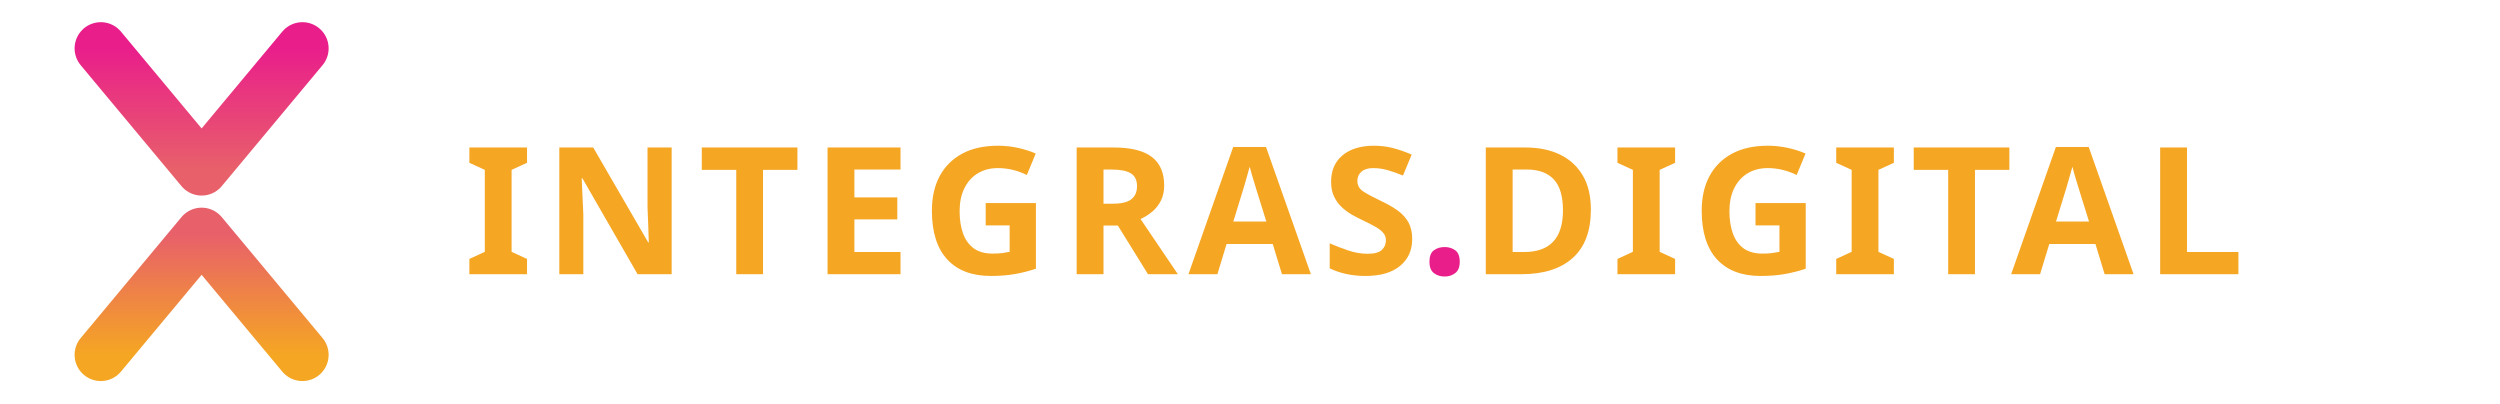
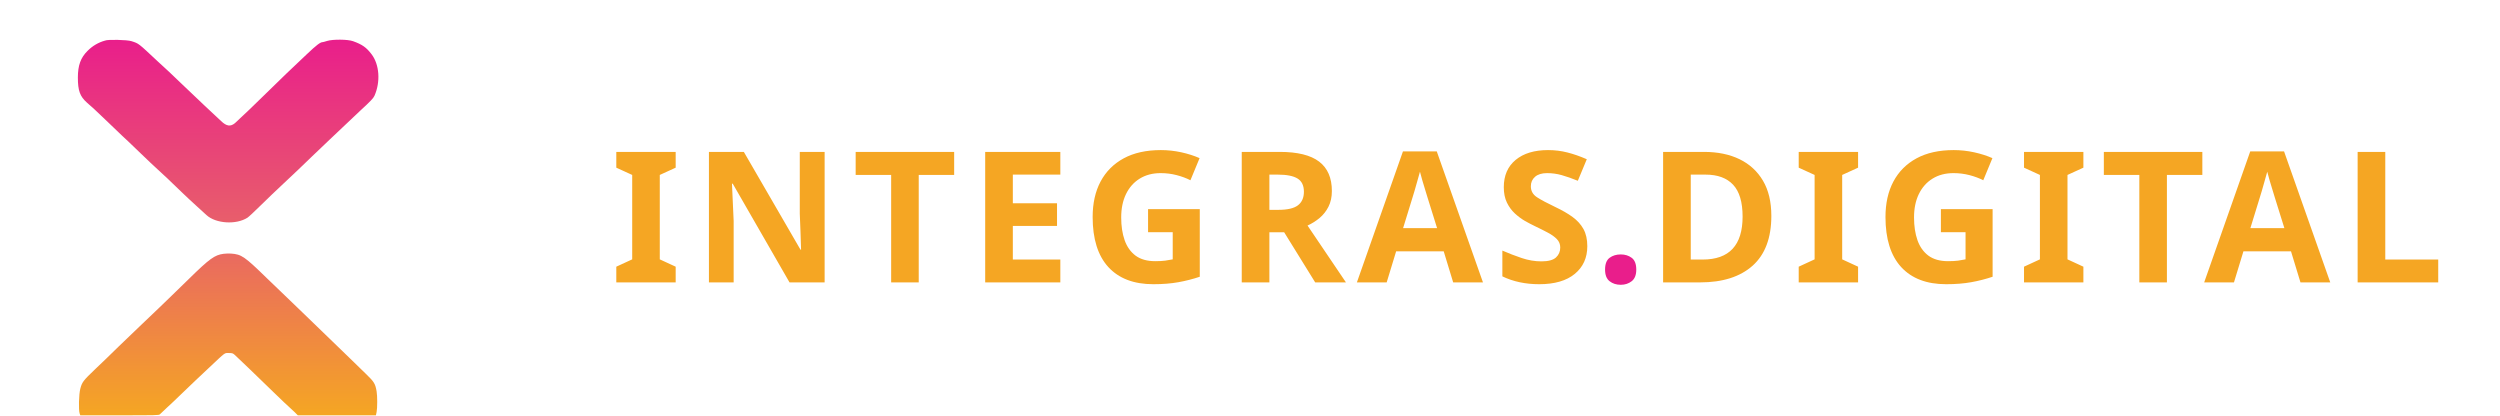
- <svg xmlns="http://www.w3.org/2000/svg" viewBox="0 0 620 100" width="620" height="100">
+ <svg xmlns="http://www.w3.org/2000/svg" viewBox="0 0 602 100" width="602" height="100">
  <defs>
-     <linearGradient id="ig-h-top" x1="0" y1="0" x2="0" y2="1">
+     <linearGradient id="ig-h-grad" x1="0.5" y1="0" x2="0.5" y2="1">
      <stop offset="0%" stop-color="#E91E8B" />
-       <stop offset="100%" stop-color="#E8606A" />
-     </linearGradient>
-     <linearGradient id="ig-h-bot" x1="0" y1="0" x2="0" y2="1">
-       <stop offset="0%" stop-color="#E8606A" />
+       <stop offset="50%" stop-color="#E8606A" />
      <stop offset="100%" stop-color="#F5A623" />
    </linearGradient>
  </defs>
-   <g transform="translate(0, 0) scale(1)">
-     <path d="M 25 12 L 50 42 L 75 12" stroke="url(#ig-h-top)" stroke-width="13" fill="none" stroke-linecap="round" stroke-linejoin="round" />
-     <path d="M 25 88 L 50 58 L 75 88" stroke="url(#ig-h-bot)" stroke-width="13" fill="none" stroke-linecap="round" stroke-linejoin="round" />
+   <g transform="scale(0.1389)">
+     <path fill="url(#ig-h-grad)" fill-rule="evenodd" d="M182 70.4a67.3 67.3 0 0 0-30.2 17.8c-12 11.8-16.8 25.3-16.8 46.2 0 22.8 3.6 32.7 15.7 43.5l12.8 11.4c4.4 4 15.2 14.2 24 22.8s19.6 19 24 23c9.8 9 7 6.4 32.6 31 11.8 11.3 23.4 22.4 25.9 24.5 7.2 6.3 29.3 27.2 46 43.5 5.8 5.6 17 16.1 25 23.3l17 15.5c16.1 14.8 51.4 17.1 71 4.5 2-1.2 12.3-10.8 23-21.4s28.5-27.5 39.5-37.8 22.5-21 25.6-24.1l24-23.1 29.9-28.5c26.3-25.1 47-44.6 53.5-50.6 17.7-16.2 22.8-21.6 24.7-25.9 10.7-24.2 8.6-54-5-71.9-9-11.9-16.3-17-32.2-22.7-9-3.3-35.2-3.5-45-.4-3.4 1.1-6.8 2-7.4 2-4.2 0-10.4 4.6-28 21.3-28.2 26.5-41.3 39.1-75.1 72.2a2092 2092 0 0 1-49.2 47c-7.8 6.4-14.6 5.4-24.1-3.7L353.5 182c-12.6-11.8-30-28.3-38.5-36.6s-18.4-17.7-22-21L273 106c-34-31.8-32-30.3-45-34.6-7.3-2.5-42-3.2-46-1M387.5 440c-15.5 2.1-24.2 8.4-60 43.5l-30 29.2-23 22.2c-6 5.9-20.7 19.8-32.5 31l-36.5 35c-21.1 20.7-21.1 20.6-40.8 39.4-20.5 19.6-22.5 22.2-25.5 33.7-2.5 9.6-3.2 36.8-1.1 42.9l1.1 3.1h68.2c63.7 0 68.3-.1 69.7-1.7.9-1 6.2-6 12-11.3 5.7-5.2 16.5-15.3 23.9-22.6 13.8-13.4 16.7-16.1 26.1-25l23.4-22c29.4-27.7 26.4-25.4 34.1-25.4 6 0 7 .3 10.3 3.2 3.8 3.3 40.9 39 67.6 65a1330 1330 0 0 0 36 34l5.8 5.8h135.4l1.2-5.7c1.4-7 1.4-28 0-35.9-2.3-13.3-4.3-16.5-18.4-30.1l-29-28.2c-34.6-33.6-50.5-49-61-59-6-5.7-19.1-18.3-29-28s-21.8-21.2-26.5-25.5-16-15.2-25-24c-40.2-39.2-45.2-42.7-63.5-44a78 78 0 0 0-13 .4" />
  </g>
-   <text x="115" y="68" font-family="'Plus Jakarta Sans', system-ui, sans-serif" font-weight="700" font-size="44" letter-spacing="0.06em" fill="#F5A623">INTEGRAS<tspan fill="#E91E8B">.</tspan>DIGITAL</text>
+   <text x="147" y="68" font-family="'Plus Jakarta Sans', system-ui, sans-serif" font-weight="700" font-size="44" letter-spacing="0.06em" fill="#F5A623">INTEGRAS<tspan fill="#E91E8B">.</tspan>DIGITAL</text>
</svg>
